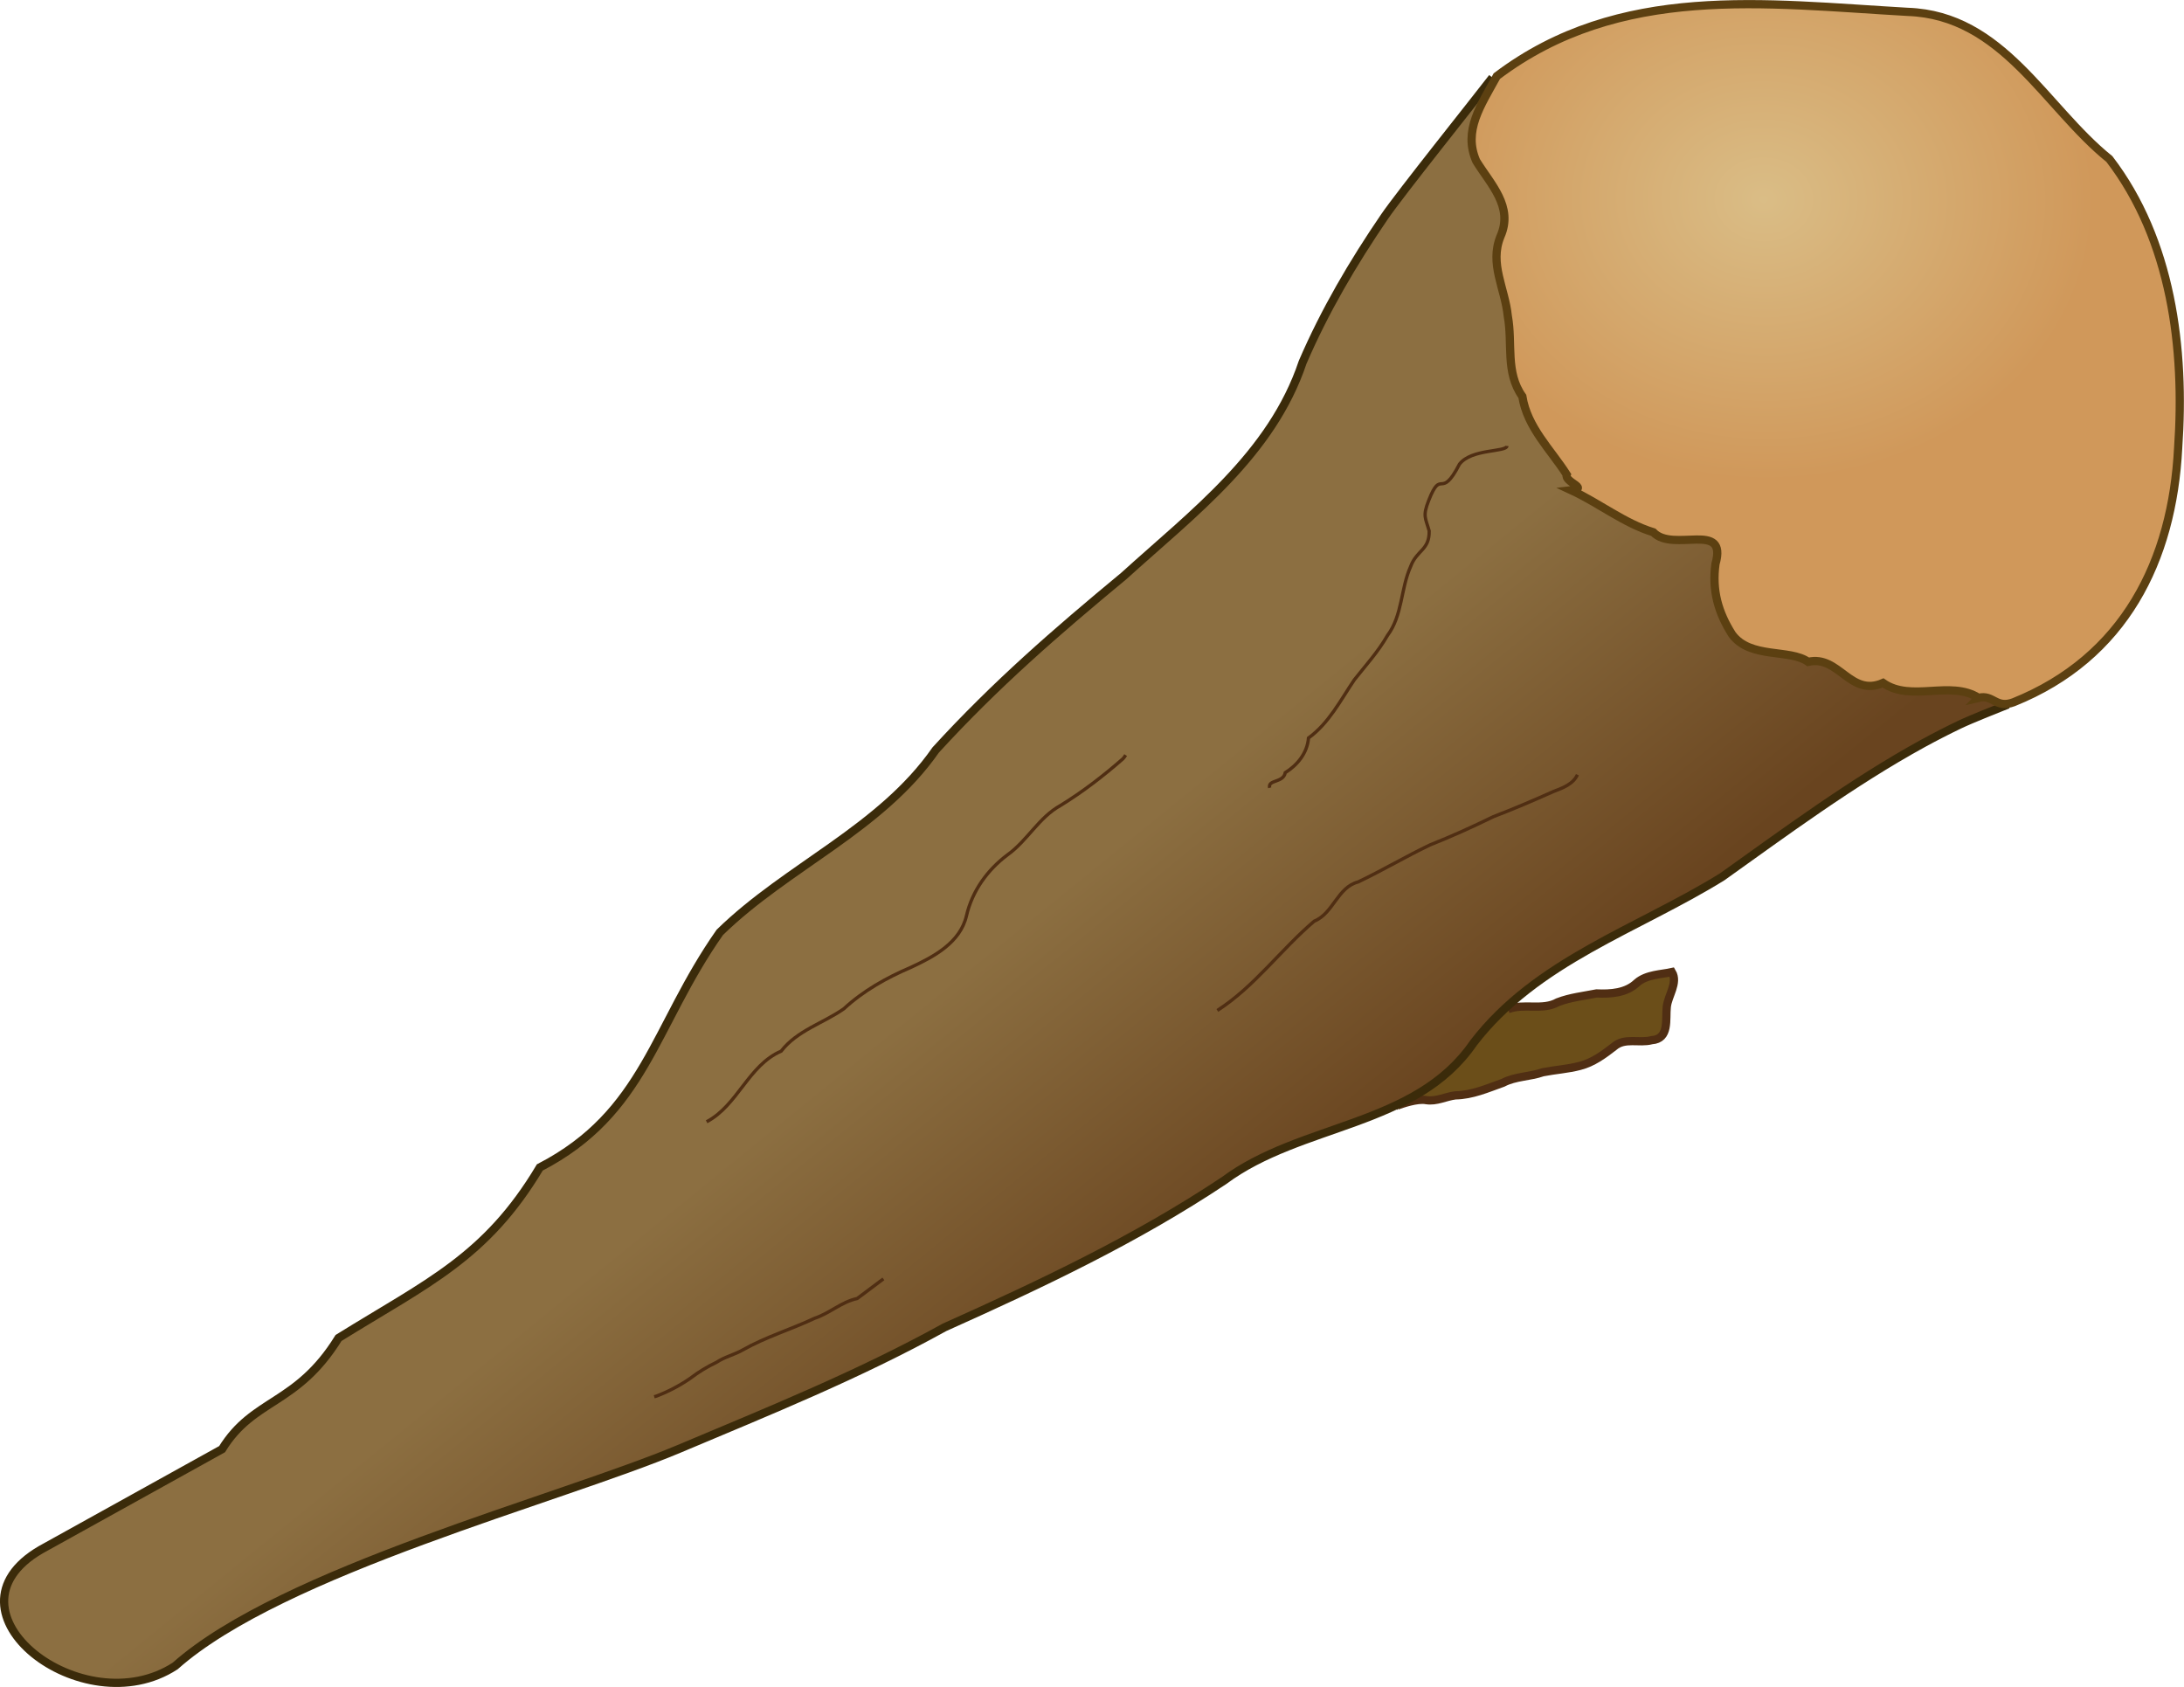
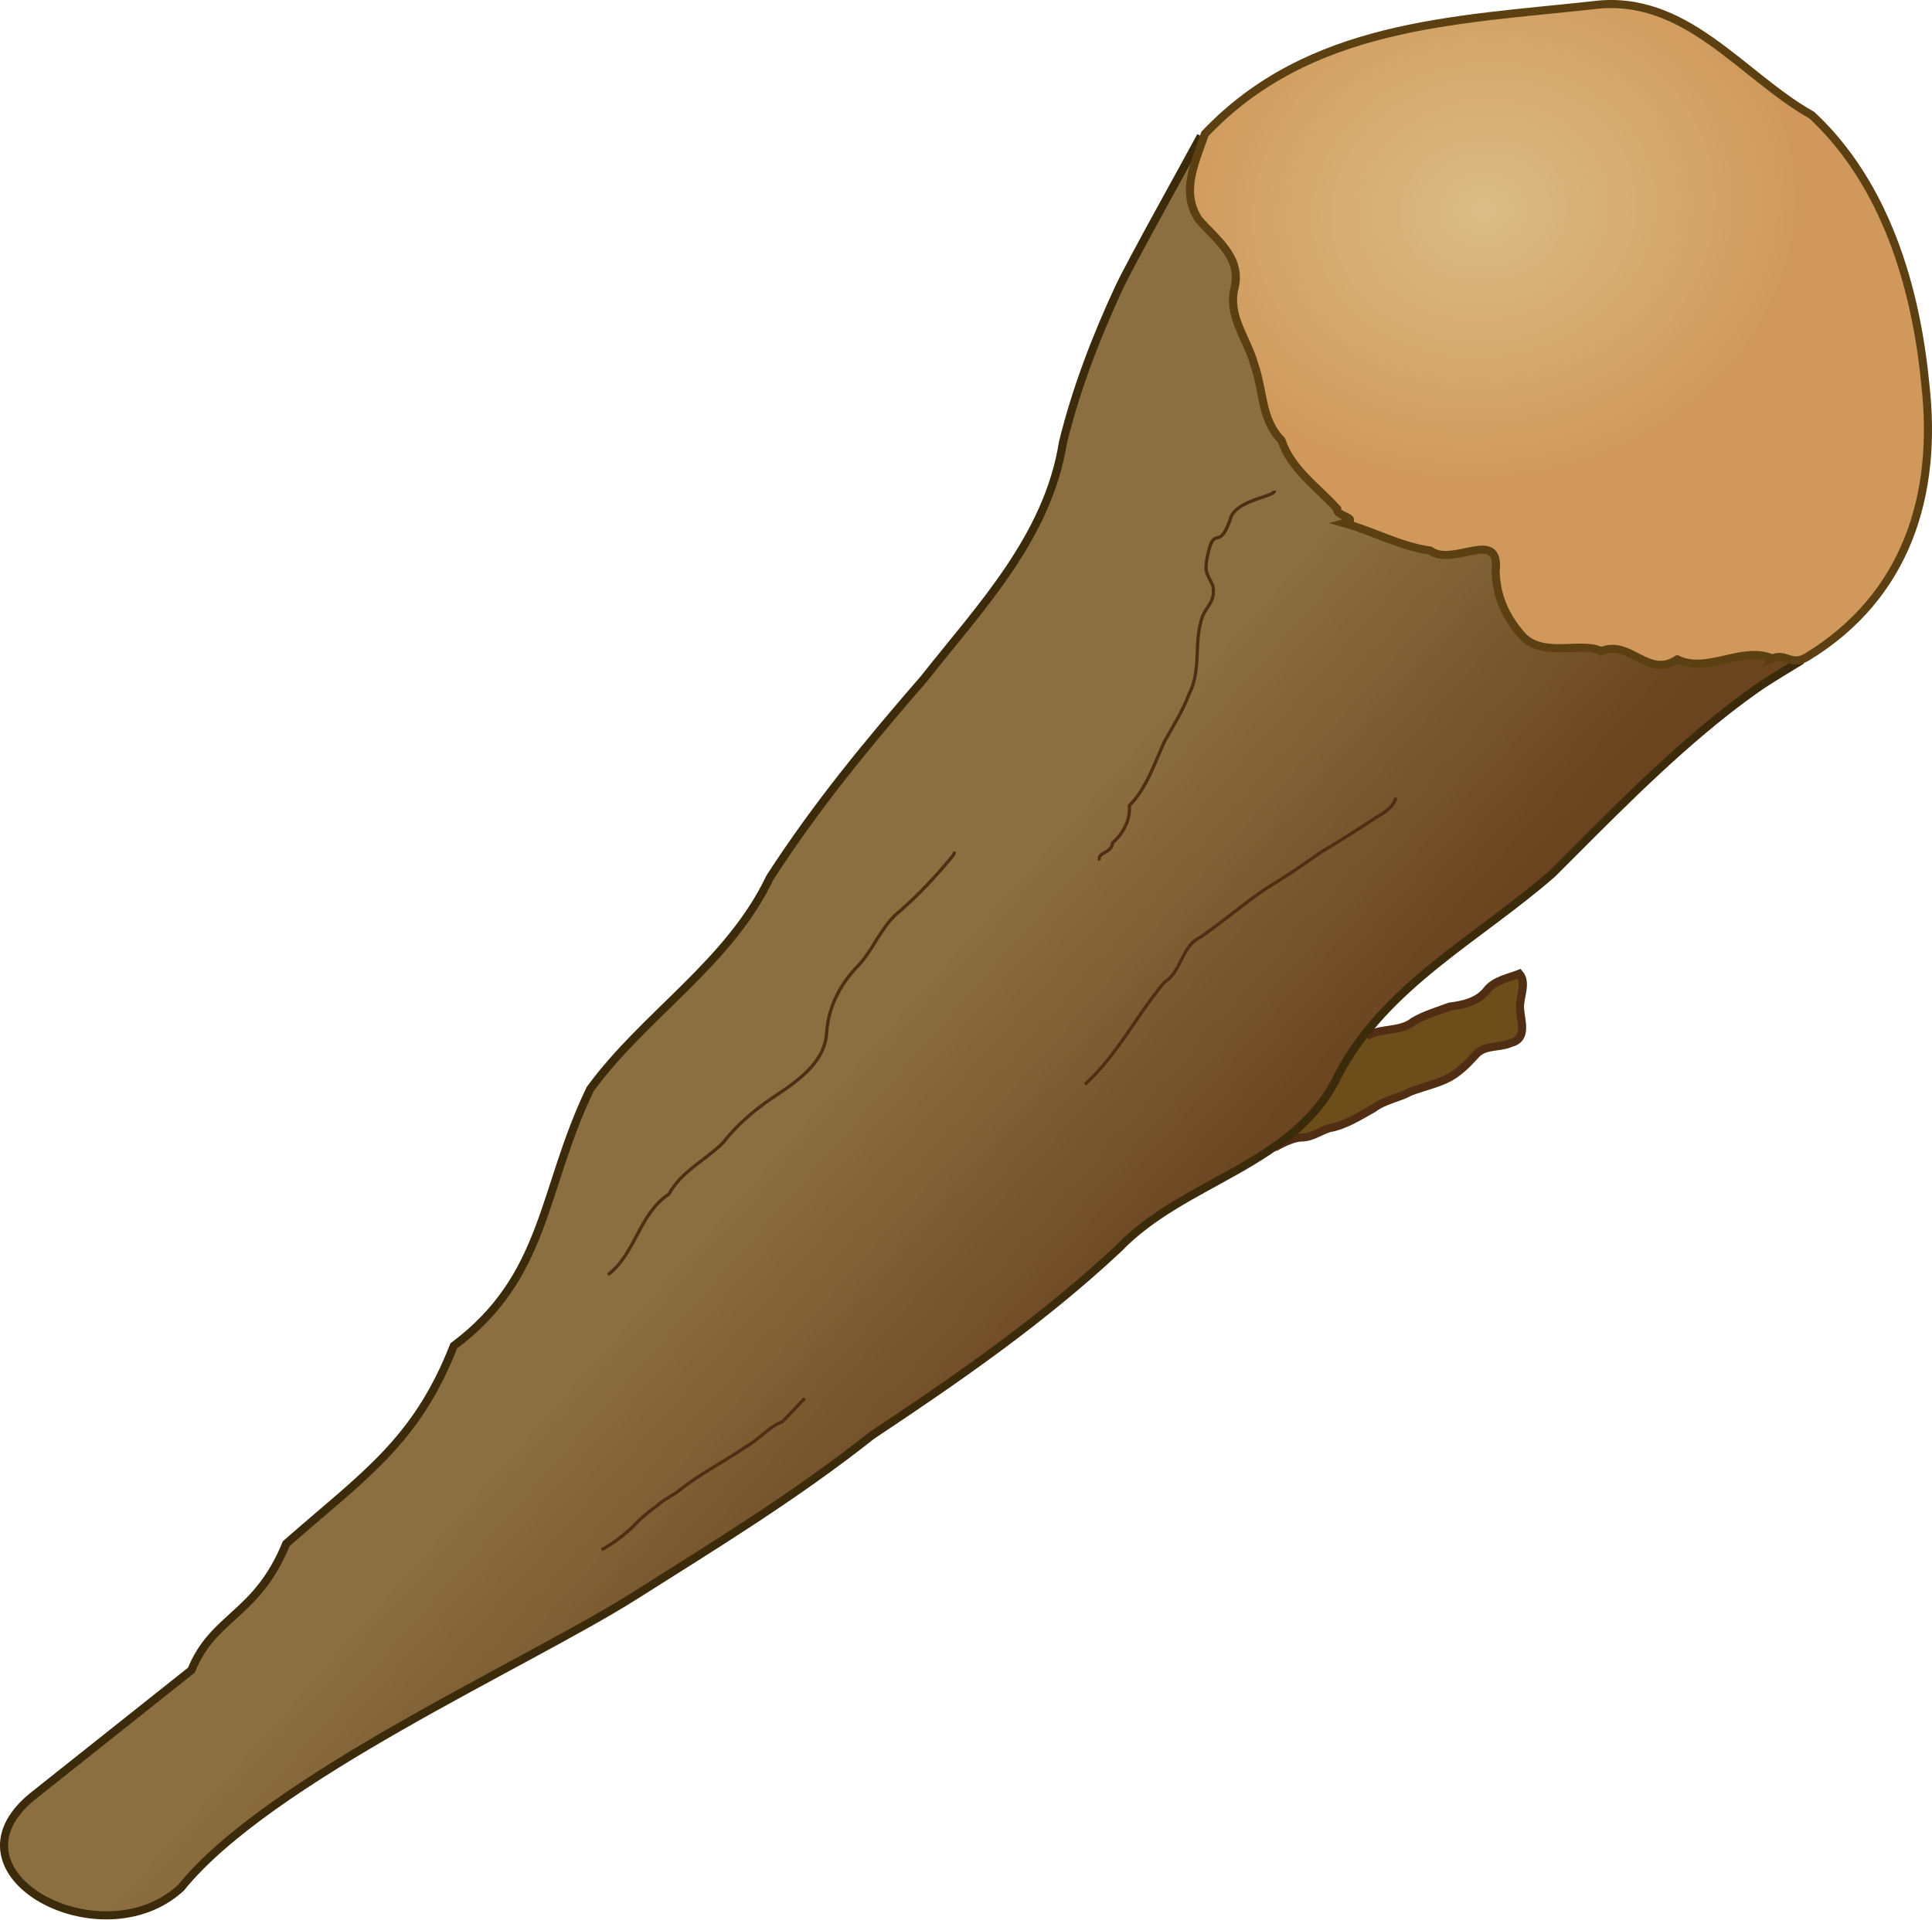
- <svg xmlns="http://www.w3.org/2000/svg" id="svg2" viewBox="0 0 265.26 204.88" version="1.1">
+ <svg xmlns="http://www.w3.org/2000/svg" id="svg2" viewBox="0 0 256 254.393" version="1.1" width="256" height="254.393">
  <defs id="defs4">
    <linearGradient id="linearGradient3859" y2="254.32" gradientUnits="userSpaceOnUse" x2="259.4" y1="217.09" x1="229.17">
      <stop id="stop3844" style="stop-color:#8c6f41" offset="0" />
      <stop id="stop3846" style="stop-color:#69441f" offset="1" />
    </linearGradient>
-     <radialGradient id="radialGradient3861" gradientUnits="userSpaceOnUse" cy="144.08" cx="300.98" gradientTransform="matrix(.92162 .020819 -.017717 .78429 26.144 25.036)" r="43.56">
+     <radialGradient id="radialGradient3861" gradientUnits="userSpaceOnUse" cy="144.08" cx="300.98" gradientTransform="matrix(0.92162,0.020819,-0.017717,0.78429,26.144,25.036)" r="43.56">
      <stop id="stop3836" style="stop-color:#dabd86" offset="0" />
      <stop id="stop3838" style="stop-color:#d0985a" offset="1" />
    </radialGradient>
  </defs>
-   <g id="layer1" transform="translate(-86.748 -120.09)">
-     <g id="g3850">
-       <path id="path3036" d="m269.9 242.66c1.945-0.767 4.175 0.201 6.054-0.853 1.518-0.583 3.133-0.754 4.704-1.064 1.726 0.075 3.601-0.038 4.919-1.302 1.164-1.011 2.99-1.01 4.236-1.293 0.776 1.301-0.483 2.866-0.624 4.226-0.171 1.511 0.355 3.892-1.832 4.045-1.524 0.407-3.285-0.363-4.588 0.787-1.257 0.974-2.557 1.932-4.126 2.336-1.459 0.388-3.009 0.478-4.505 0.773-1.589 0.558-3.341 0.487-4.859 1.286-1.877 0.664-3.737 1.493-5.765 1.521-1.19 0.146-2.295 0.772-3.543 0.58-1.101-0.213-3.001 0.473-3.516 0.657l0.078 0.006 0.034 0.003" style="stroke:#502e13;stroke-width:1px;fill:#6b4e19" />
-       <path id="path2985" d="m330.63 205.65c-1.525 0.618-4.415 1.748-5.893 2.455-1.478 0.707-2.934 1.456-4.37 2.239-8.66 4.737-17.076 10.987-24.454 16.24-10.325 6.39-22.561 10.199-30.21 20.183-7 10.208-20.912 9.716-30.309 16.719-10.699 7.13-22.231 12.565-33.928 17.808-10.377 5.744-21.319 10.16-32.236 14.758-14.524 6.11-48.251 14.843-61.208 26.373-11.195 7.29-29.196-6.641-16.317-14.124l22.018-12.211c3.834-6.228 9.063-5.287 14.143-13.502 10.816-6.717 17.909-9.76 24.447-20.712 12.797-6.628 13.805-17.089 21.86-28.55 8.197-8.012 19.512-12.517 26.222-22.151 7.276-7.961 14.641-14.338 22.851-21.135 8.405-7.626 17.965-14.755 21.715-25.953 2.673-6.216 6.116-12.076 9.949-17.686 1.917-2.805 11.037-14.197 13.102-16.89" style="stroke:#3b2b0a;stroke-width:1px;fill:url(#linearGradient3859)" />
-       <path id="path2989" d="m172.57 256.33c3.796-2.005 5.057-6.849 9.058-8.581 1.946-2.509 5.106-3.39 7.603-5.138 2.369-2.189 5.179-3.765 8.129-5.026 2.811-1.305 6.012-3 6.774-6.281 0.693-3.004 2.547-5.577 4.996-7.405 2.421-1.737 3.799-4.553 6.457-6.003 2.679-1.65 5.184-3.582 7.547-5.651l0.187-0.228 0.144-0.22" style="stroke:#502e13;stroke-width:0.4;fill:none" />
-       <path id="path2991" d="m234.6 242.81c4.534-2.912 7.701-7.39 11.772-10.846 2.325-0.942 2.812-4.117 5.331-4.762 2.953-1.407 5.773-3.083 8.719-4.491 2.619-1.038 5.185-2.203 7.713-3.439 2.48-0.942 4.914-1.996 7.335-3.072 1.095-0.411 2.341-0.881 2.868-2.018" style="stroke:#502e13;stroke-width:0.4;fill:none" />
-       <path id="path2993" style="stroke:#5c4011;fill:url(#radialGradient3861)" d="m327.06 204.84c-3.438-2.188-8.193 0.574-11.606-1.807-3.998 1.753-5.358-3.435-9.09-2.561-2.253-1.611-7.029-0.331-9.238-3.322-1.706-2.685-2.462-5.38-2.022-8.569 1.511-5.31-5.147-1.311-7.557-3.852-3.534-1.083-6.535-3.512-9.938-5.092 2.181-0.243-0.9-1.006-0.572-1.903-1.95-3.058-4.793-5.721-5.392-9.501-2.083-2.931-1.155-6.385-1.764-9.743-0.341-3.395-2.256-6.345-0.89-9.689 1.61-3.63-1.211-6.33-2.942-9.151-1.613-3.672 0.54-6.734 2.499-10.318 14.93-11.268 32.538-8.784 49.907-7.801 11.567 0.404 16.655 11.567 24.492 17.874 7.547 9.85 9.188 23.006 8.351 35.086-0.702 13.683-6.52 25.468-19.989 30.886-2.161 0.815-2.453-0.972-4.25-0.536z" />
-       <path id="path2995" d="m269.78 174.25c-0.081 0.779-4.304 0.309-5.771 2.211-2.318 4.505-2.153 0.379-3.734 4.404-0.76 1.924-0.391 2.113 0.055 3.711 0.042 2.348-1.503 2.296-2.25 4.313-1.216 2.704-0.981 5.936-2.817 8.384-1.118 1.954-2.636 3.628-4.024 5.379-1.674 2.48-3.087 5.271-5.566 7.068-0.151 1.896-1.429 3.342-2.823 4.21-0.235 1.276-2.168 0.821-1.889 1.843" style="stroke:#502e13;stroke-width:0.4;fill:none" />
-       <path id="path2997" d="m194.04 275.41c-1.06 0.795-2.121 1.591-3.181 2.386-1.887 0.396-3.345 1.792-5.154 2.393-2.88 1.358-5.96 2.276-8.741 3.849-1.027 0.587-2.195 0.839-3.183 1.5-1.129 0.54-2.196 1.179-3.188 1.944-1.268 0.879-2.652 1.604-4.091 2.157l-0.148 0.045-0.149 0.041" style="stroke:#502e13;stroke-width:0.4;fill:none" />
-     </g>
+   <g id="g3850" transform="matrix(1.057329,-0.1762958,0.1762958,1.057329,-147.0877,-71.6596)">
+     <path id="path3036" d="m 269.9,242.66 c 1.945,-0.767 4.175,0.201 6.054,-0.853 1.518,-0.583 3.133,-0.754 4.704,-1.064 1.726,0.075 3.601,-0.038 4.919,-1.302 1.164,-1.011 2.99,-1.01 4.236,-1.293 0.776,1.301 -0.483,2.866 -0.624,4.226 -0.171,1.511 0.355,3.892 -1.832,4.045 -1.524,0.407 -3.285,-0.363 -4.588,0.787 -1.257,0.974 -2.557,1.932 -4.126,2.336 -1.459,0.388 -3.009,0.478 -4.505,0.773 -1.589,0.558 -3.341,0.487 -4.859,1.286 -1.877,0.664 -3.737,1.493 -5.765,1.521 -1.19,0.146 -2.295,0.772 -3.543,0.58 -1.101,-0.213 -3.001,0.473 -3.516,0.657 l 0.078,0.006 0.034,0.003" style="fill:#6b4e19;stroke:#502e13;stroke-width:1px" />
+     <path id="path2985" d="m 330.63,205.65 c -1.525,0.618 -4.415,1.748 -5.893,2.455 -1.478,0.707 -2.934,1.456 -4.37,2.239 -8.66,4.737 -17.076,10.987 -24.454,16.24 -10.325,6.39 -22.561,10.199 -30.21,20.183 -7,10.208 -20.912,9.716 -30.309,16.719 -10.699,7.13 -22.231,12.565 -33.928,17.808 -10.377,5.744 -21.319,10.16 -32.236,14.758 -14.524,6.11 -48.251,14.843 -61.208,26.373 -11.195,7.29 -29.196,-6.641 -16.317,-14.124 l 22.018,-12.211 c 3.834,-6.228 9.063,-5.287 14.143,-13.502 10.816,-6.717 17.909,-9.76 24.447,-20.712 12.797,-6.628 13.805,-17.089 21.86,-28.55 8.197,-8.012 19.512,-12.517 26.222,-22.151 7.276,-7.961 14.641,-14.338 22.851,-21.135 8.405,-7.626 17.965,-14.755 21.715,-25.953 2.673,-6.216 6.116,-12.076 9.949,-17.686 1.917,-2.805 11.037,-14.197 13.102,-16.89" style="fill:url(#linearGradient3859);stroke:#3b2b0a;stroke-width:1px" />
+     <path id="path2989" d="m 172.57,256.33 c 3.796,-2.005 5.057,-6.849 9.058,-8.581 1.946,-2.509 5.106,-3.39 7.603,-5.138 2.369,-2.189 5.179,-3.765 8.129,-5.026 2.811,-1.305 6.012,-3 6.774,-6.281 0.693,-3.004 2.547,-5.577 4.996,-7.405 2.421,-1.737 3.799,-4.553 6.457,-6.003 2.679,-1.65 5.184,-3.582 7.547,-5.651 l 0.187,-0.228 0.144,-0.22" style="fill:none;stroke:#502e13;stroke-width:0.4" />
+     <path id="path2991" d="m 234.6,242.81 c 4.534,-2.912 7.701,-7.39 11.772,-10.846 2.325,-0.942 2.812,-4.117 5.331,-4.762 2.953,-1.407 5.773,-3.083 8.719,-4.491 2.619,-1.038 5.185,-2.203 7.713,-3.439 2.48,-0.942 4.914,-1.996 7.335,-3.072 1.095,-0.411 2.341,-0.881 2.868,-2.018" style="fill:none;stroke:#502e13;stroke-width:0.4" />
+     <path id="path2993" style="fill:url(#radialGradient3861);stroke:#5c4011" d="m 327.06,204.84 c -3.438,-2.188 -8.193,0.574 -11.606,-1.807 -3.998,1.753 -5.358,-3.435 -9.09,-2.561 -2.253,-1.611 -7.029,-0.331 -9.238,-3.322 -1.706,-2.685 -2.462,-5.38 -2.022,-8.569 1.511,-5.31 -5.147,-1.311 -7.557,-3.852 -3.534,-1.083 -6.535,-3.512 -9.938,-5.092 2.181,-0.243 -0.9,-1.006 -0.572,-1.903 -1.95,-3.058 -4.793,-5.721 -5.392,-9.501 -2.083,-2.931 -1.155,-6.385 -1.764,-9.743 -0.341,-3.395 -2.256,-6.345 -0.89,-9.689 1.61,-3.63 -1.211,-6.33 -2.942,-9.151 -1.613,-3.672 0.54,-6.734 2.499,-10.318 14.93,-11.268 32.538,-8.784 49.907,-7.801 11.567,0.404 16.655,11.567 24.492,17.874 7.547,9.85 9.188,23.006 8.351,35.086 -0.702,13.683 -6.52,25.468 -19.989,30.886 -2.161,0.815 -2.453,-0.972 -4.25,-0.536 z" />
+     <path id="path2995" d="m 269.78,174.25 c -0.081,0.779 -4.304,0.309 -5.771,2.211 -2.318,4.505 -2.153,0.379 -3.734,4.404 -0.76,1.924 -0.391,2.113 0.055,3.711 0.042,2.348 -1.503,2.296 -2.25,4.313 -1.216,2.704 -0.981,5.936 -2.817,8.384 -1.118,1.954 -2.636,3.628 -4.024,5.379 -1.674,2.48 -3.087,5.271 -5.566,7.068 -0.151,1.896 -1.429,3.342 -2.823,4.21 -0.235,1.276 -2.168,0.821 -1.889,1.843" style="fill:none;stroke:#502e13;stroke-width:0.4" />
+     <path id="path2997" d="m 194.04,275.41 c -1.06,0.795 -2.121,1.591 -3.181,2.386 -1.887,0.396 -3.345,1.792 -5.154,2.393 -2.88,1.358 -5.96,2.276 -8.741,3.849 -1.027,0.587 -2.195,0.839 -3.183,1.5 -1.129,0.54 -2.196,1.179 -3.188,1.944 -1.268,0.879 -2.652,1.604 -4.091,2.157 l -0.148,0.045 -0.149,0.041" style="fill:none;stroke:#502e13;stroke-width:0.4" />
  </g>
</svg>
